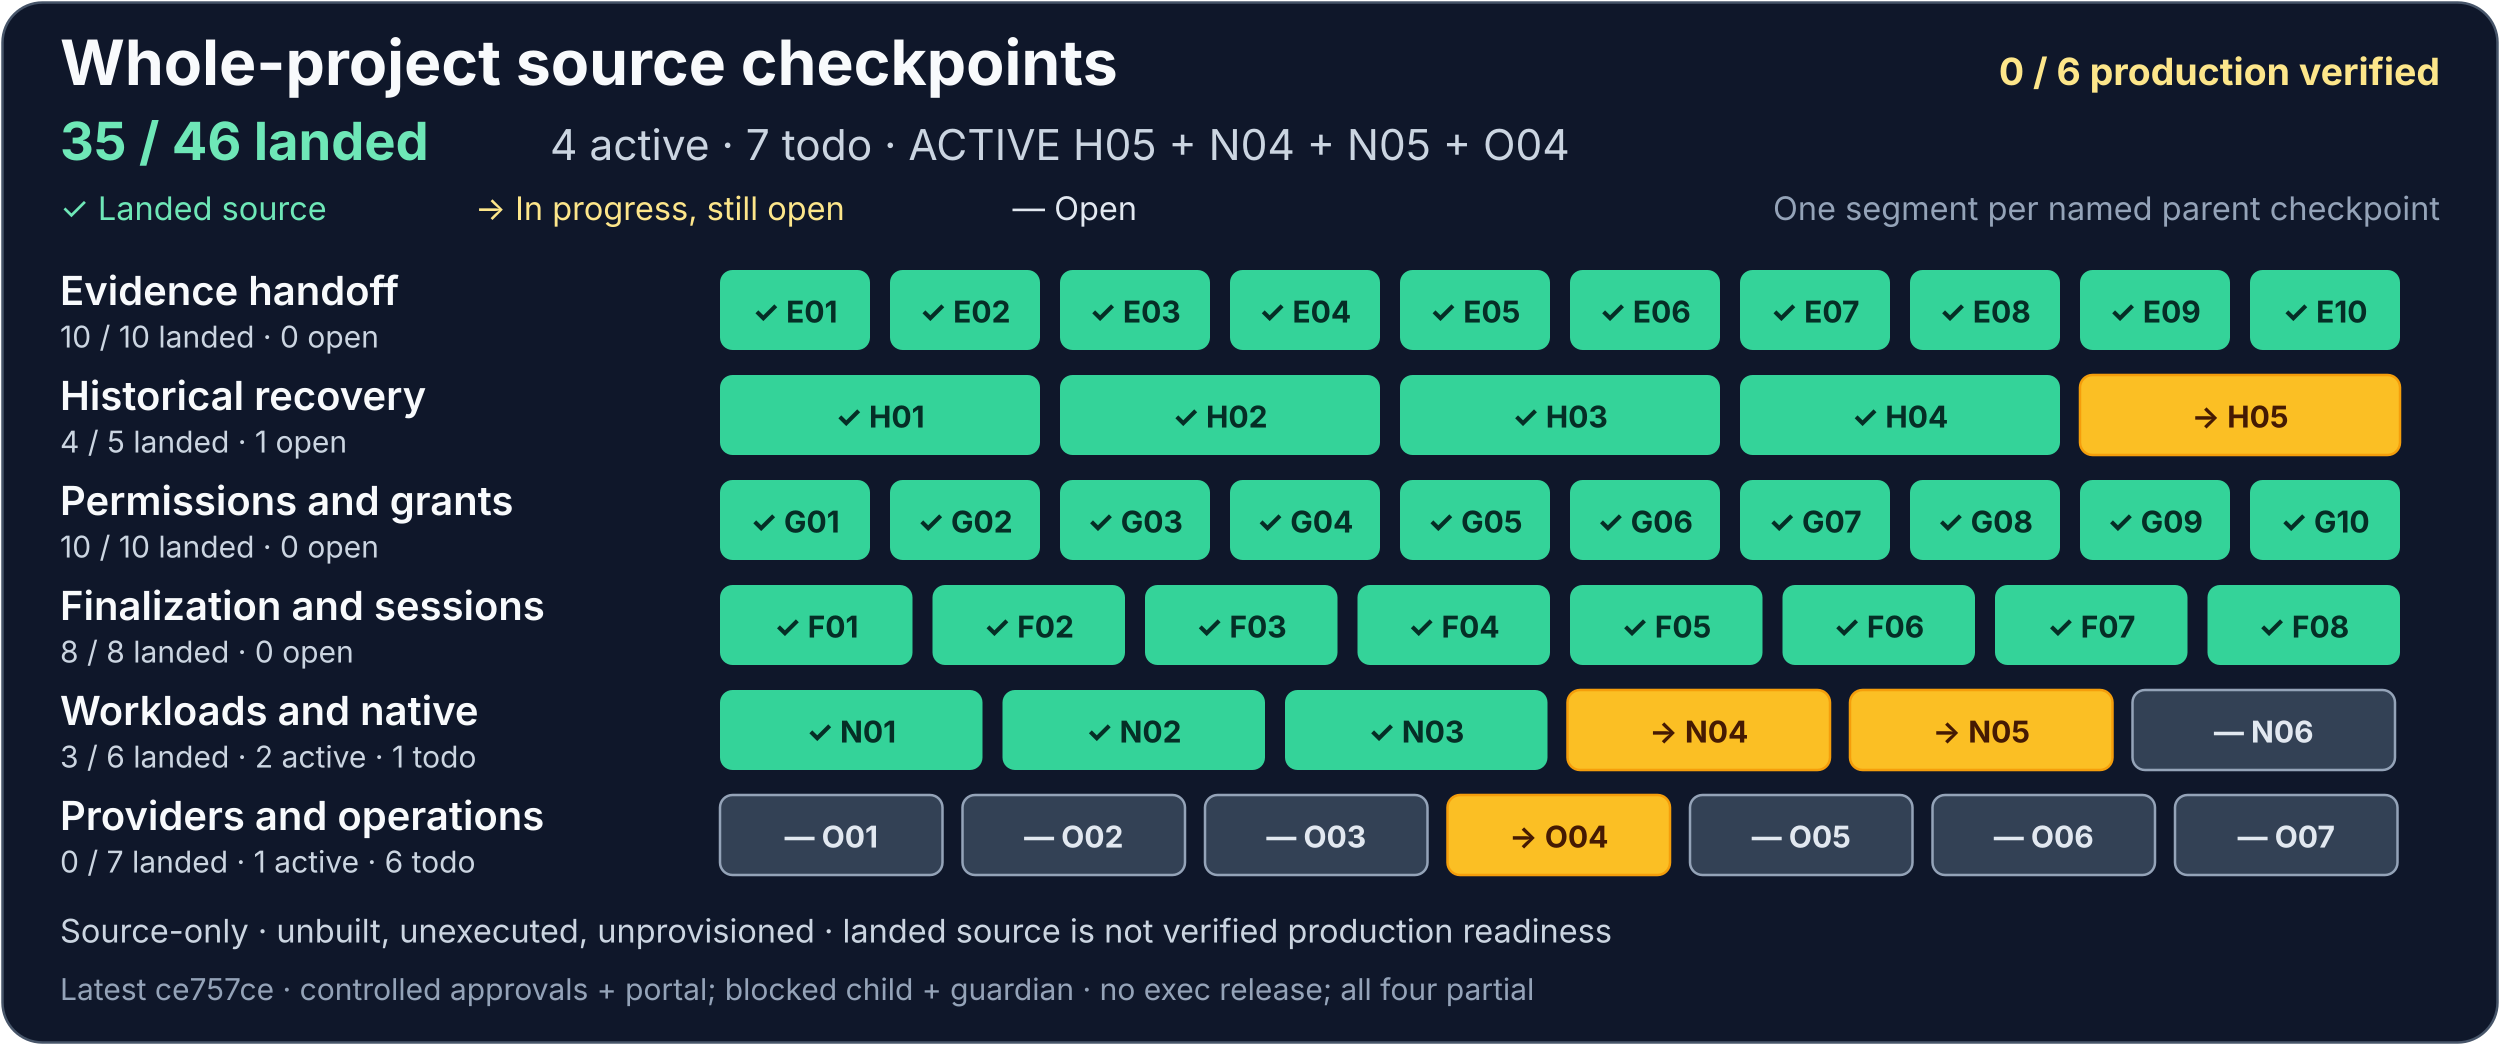
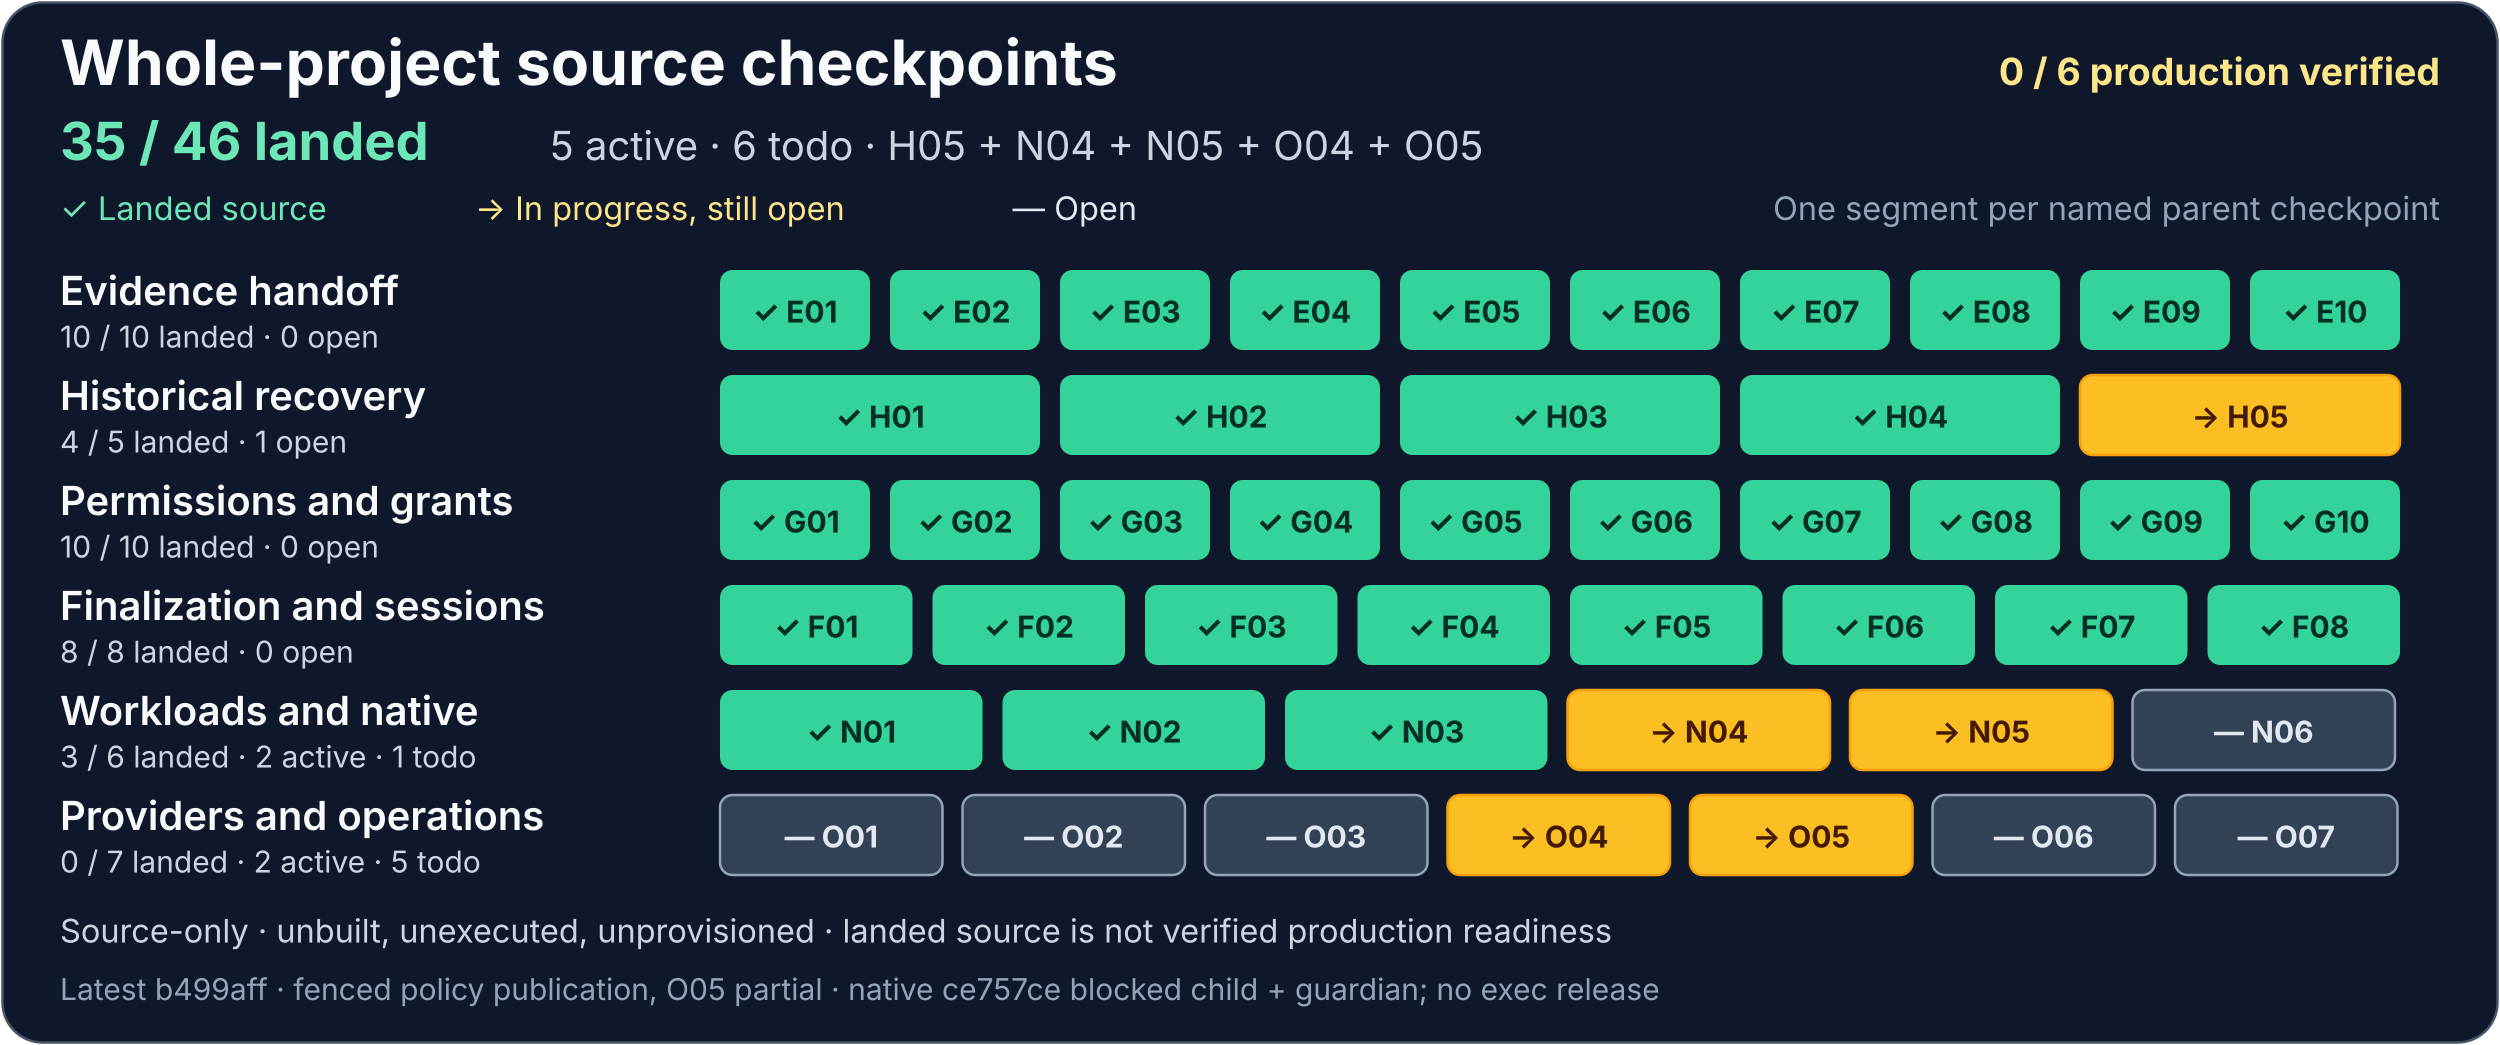
<svg xmlns="http://www.w3.org/2000/svg" width="1000" height="418" viewBox="0 0 1000 418" role="img" aria-labelledby="project-title project-description">
  <rect x="1" y="1" width="998" height="416" rx="16" fill="#0f172a" stroke="#475569" />
  <g font-family="system-ui, -apple-system, Segoe UI, sans-serif">
    <text x="24" y="34" fill="#f8fafc" font-size="25" font-weight="700">Whole-project source checkpoints</text>
    <text x="976" y="34" text-anchor="end" fill="#fde68a" font-size="15" font-weight="700">0 / 6 production verified</text>
    <text x="24" y="64" fill="#6ee7b7" font-size="21" font-weight="700">35 / 46 landed</text>
-     <text x="220" y="64" fill="#cbd5e1" font-size="17">4 active · 7 todo · ACTIVE H05 + N04 + N05 + O04</text>
+     <text x="220" y="64" fill="#cbd5e1" font-size="16">5 active · 6 todo · H05 + N04 + N05 + O04 + O05</text>
    <text x="24" y="88" fill="#6ee7b7" font-size="13">✓ Landed source</text>
    <text x="190" y="88" fill="#fde68a" font-size="13">→ In progress, still open</text>
    <text x="405" y="88" fill="#e2e8f0" font-size="13">— Open</text>
    <text x="976" y="88" text-anchor="end" fill="#94a3b8" font-size="13">One segment per named parent checkpoint</text>
    <g aria-label="Evidence handoff: 10 of 10 landed, zero open">
      <text x="24" y="122" fill="#f8fafc" font-size="16" font-weight="600">Evidence handoff</text>
      <text x="24" y="139" fill="#cbd5e1" font-size="12">10 / 10 landed · 0 open</text>
      <g fill="#34d399">
        <rect x="288" y="108" width="60" height="32" rx="5" />
        <rect x="356" y="108" width="60" height="32" rx="5" />
        <rect x="424" y="108" width="60" height="32" rx="5" />
        <rect x="492" y="108" width="60" height="32" rx="5" />
        <rect x="560" y="108" width="60" height="32" rx="5" />
        <rect x="628" y="108" width="60" height="32" rx="5" />
        <rect x="696" y="108" width="60" height="32" rx="5" />
        <rect x="764" y="108" width="60" height="32" rx="5" />
        <rect x="832" y="108" width="60" height="32" rx="5" />
        <rect x="900" y="108" width="60" height="32" rx="5" />
      </g>
      <g fill="#052e26" font-size="12" font-weight="700" text-anchor="middle">
        <text x="318" y="129">✓ E01</text>
        <text x="386" y="129">✓ E02</text>
        <text x="454" y="129">✓ E03</text>
        <text x="522" y="129">✓ E04</text>
        <text x="590" y="129">✓ E05</text>
        <text x="658" y="129">✓ E06</text>
        <text x="726" y="129">✓ E07</text>
        <text x="794" y="129">✓ E08</text>
        <text x="862" y="129">✓ E09</text>
        <text x="930" y="129">✓ E10</text>
      </g>
    </g>
    <g aria-label="Historical recovery: 4 of 5 landed, one open">
      <text x="24" y="164" fill="#f8fafc" font-size="16" font-weight="600">Historical recovery</text>
      <text x="24" y="181" fill="#cbd5e1" font-size="12">4 / 5 landed · 1 open</text>
      <g fill="#34d399">
        <rect x="288" y="150" width="128" height="32" rx="5" />
        <rect x="424" y="150" width="128" height="32" rx="5" />
        <rect x="560" y="150" width="128" height="32" rx="5" />
        <rect x="696" y="150" width="128" height="32" rx="5" />
      </g>
      <a href="https://github.com/AndrewMohawk/serverware/commit/8af9c50398304ee69f9c3af85b1f4a52e4f2f6c0">
        <rect x="832" y="150" width="128" height="32" rx="5" fill="#fbbf24" stroke="#f59e0b" />
      </a>
      <g fill="#052e26" font-size="12" font-weight="700" text-anchor="middle">
        <text x="352" y="171">✓ H01</text>
        <text x="488" y="171">✓ H02</text>
        <text x="624" y="171">✓ H03</text>
        <text x="760" y="171">✓ H04</text>
        <text x="896" y="171" fill="#451a03">→ H05</text>
      </g>
    </g>
    <g aria-label="Permissions and grants: 10 of 10 landed, zero open">
      <text x="24" y="206" fill="#f8fafc" font-size="16" font-weight="600">Permissions and grants</text>
      <text x="24" y="223" fill="#cbd5e1" font-size="12">10 / 10 landed · 0 open</text>
      <g fill="#34d399">
        <rect x="288" y="192" width="60" height="32" rx="5" />
        <rect x="356" y="192" width="60" height="32" rx="5" />
        <rect x="424" y="192" width="60" height="32" rx="5" />
        <rect x="492" y="192" width="60" height="32" rx="5" />
        <rect x="560" y="192" width="60" height="32" rx="5" />
        <rect x="628" y="192" width="60" height="32" rx="5" />
        <rect x="696" y="192" width="60" height="32" rx="5" />
        <rect x="764" y="192" width="60" height="32" rx="5" />
        <rect x="832" y="192" width="60" height="32" rx="5" />
        <rect x="900" y="192" width="60" height="32" rx="5" />
      </g>
      <g fill="#052e26" font-size="12" font-weight="700" text-anchor="middle">
        <text x="318" y="213">✓ G01</text>
        <text x="386" y="213">✓ G02</text>
        <text x="454" y="213">✓ G03</text>
        <text x="522" y="213">✓ G04</text>
        <text x="590" y="213">✓ G05</text>
        <text x="658" y="213">✓ G06</text>
        <text x="726" y="213">✓ G07</text>
        <text x="794" y="213">✓ G08</text>
        <text x="862" y="213">✓ G09</text>
        <text x="930" y="213">✓ G10</text>
      </g>
    </g>
    <g aria-label="Finalization and sessions: 8 of 8 landed, zero open">
      <text x="24" y="248" fill="#f8fafc" font-size="16" font-weight="600">Finalization and sessions</text>
      <text x="24" y="265" fill="#cbd5e1" font-size="12">8 / 8 landed · 0 open</text>
      <g fill="#34d399">
        <rect x="288" y="234" width="77" height="32" rx="5" />
        <rect x="373" y="234" width="77" height="32" rx="5" />
        <rect x="458" y="234" width="77" height="32" rx="5" />
        <rect x="543" y="234" width="77" height="32" rx="5" />
        <rect x="628" y="234" width="77" height="32" rx="5" />
        <rect x="713" y="234" width="77" height="32" rx="5" />
        <rect x="798" y="234" width="77" height="32" rx="5" />
      </g>
      <rect x="883" y="234" width="77" height="32" rx="5" fill="#34d399" />
      <g fill="#052e26" font-size="12" font-weight="700" text-anchor="middle">
        <text x="326.5" y="255">✓ F01</text>
        <text x="411.5" y="255">✓ F02</text>
        <text x="496.5" y="255">✓ F03</text>
        <text x="581.5" y="255">✓ F04</text>
        <text x="666.5" y="255">✓ F05</text>
        <text x="751.5" y="255">✓ F06</text>
        <text x="836.5" y="255">✓ F07</text>
        <text x="921.5" y="255">✓ F08</text>
      </g>
    </g>
    <g aria-label="Workloads and native: 3 of 6 landed, two active and one todo">
      <text x="24" y="290" fill="#f8fafc" font-size="16" font-weight="600">Workloads and native</text>
      <text x="24" y="307" fill="#cbd5e1" font-size="12">3 / 6 landed · 2 active · 1 todo</text>
      <g fill="#34d399">
        <rect x="288" y="276" width="105" height="32" rx="5" />
        <rect x="401" y="276" width="105" height="32" rx="5" />
        <rect x="514" y="276" width="105" height="32" rx="5" />
      </g>
      <g fill="#334155" stroke="#94a3b8">
        <rect x="627" y="276" width="105" height="32" rx="5" fill="#fbbf24" stroke="#f59e0b" />
        <a href="https://github.com/AndrewMohawk/serverware/commit/ce757ce6e038beb4e2078b502965aff13b9eff51">
          <rect x="740" y="276" width="105" height="32" rx="5" fill="#fbbf24" stroke="#f59e0b" />
        </a>
        <rect x="853" y="276" width="105" height="32" rx="5" />
      </g>
      <g font-size="12" font-weight="700" text-anchor="middle">
        <text x="340.5" y="297" fill="#052e26">✓ N01</text>
        <text x="453.5" y="297" fill="#052e26">✓ N02</text>
        <text x="566.5" y="297" fill="#052e26">✓ N03</text>
        <text x="679.5" y="297" fill="#451a03">→ N04</text>
        <text x="792.5" y="297" fill="#451a03">→ N05</text>
        <text x="905.5" y="297" fill="#e2e8f0">— N06</text>
      </g>
    </g>
-     <g aria-label="Providers and operations: zero of 7 landed, one active and six todo">
+     <g aria-label="Providers and operations: zero of 7 landed, two active and five todo">
      <text x="24" y="332" fill="#f8fafc" font-size="16" font-weight="600">Providers and operations</text>
-       <text x="24" y="349" fill="#cbd5e1" font-size="12">0 / 7 landed · 1 active · 6 todo</text>
+       <text x="24" y="349" fill="#cbd5e1" font-size="12">0 / 7 landed · 2 active · 5 todo</text>
      <g fill="#334155" stroke="#94a3b8">
        <rect x="288" y="318" width="89" height="32" rx="5" />
        <rect x="385" y="318" width="89" height="32" rx="5" />
        <rect x="482" y="318" width="89" height="32" rx="5" />
        <a href="https://github.com/AndrewMohawk/serverware/commit/ce757ce6e038beb4e2078b502965aff13b9eff51">
          <rect x="579" y="318" width="89" height="32" rx="5" fill="#fbbf24" stroke="#f59e0b" />
        </a>
-         <rect x="676" y="318" width="89" height="32" rx="5" />
+         <a href="https://github.com/AndrewMohawk/serverware/commit/b499aff6b57d0844c1f121ded095b21f3a428572">
+           <rect x="676" y="318" width="89" height="32" rx="5" fill="#fbbf24" stroke="#f59e0b" />
+         </a>
        <rect x="773" y="318" width="89" height="32" rx="5" />
        <rect x="870" y="318" width="89" height="32" rx="5" />
      </g>
      <g fill="#e2e8f0" font-size="12" font-weight="700" text-anchor="middle">
        <text x="332.5" y="339">— O01</text>
        <text x="429.5" y="339">— O02</text>
        <text x="526.5" y="339">— O03</text>
        <text x="623.5" y="339" fill="#451a03">→ O04</text>
-         <text x="720.5" y="339">— O05</text>
+         <text x="720.5" y="339" fill="#451a03">→ O05</text>
        <text x="817.5" y="339">— O06</text>
        <text x="914.5" y="339">— O07</text>
      </g>
    </g>
    <text x="24" y="377" fill="#cbd5e1" font-size="13">Source-only · unbuilt, unexecuted, unprovisioned · landed source is not verified production readiness</text>
-     <text x="24" y="400" fill="#94a3b8" font-size="12">Latest ce757ce · controlled approvals + portal; blocked child + guardian · no exec release; all four partial</text>
+     <text x="24" y="400" fill="#94a3b8" font-size="12">Latest b499aff · fenced policy publication, O05 partial · native ce757ce blocked child + guardian; no exec release</text>
  </g>
</svg>
